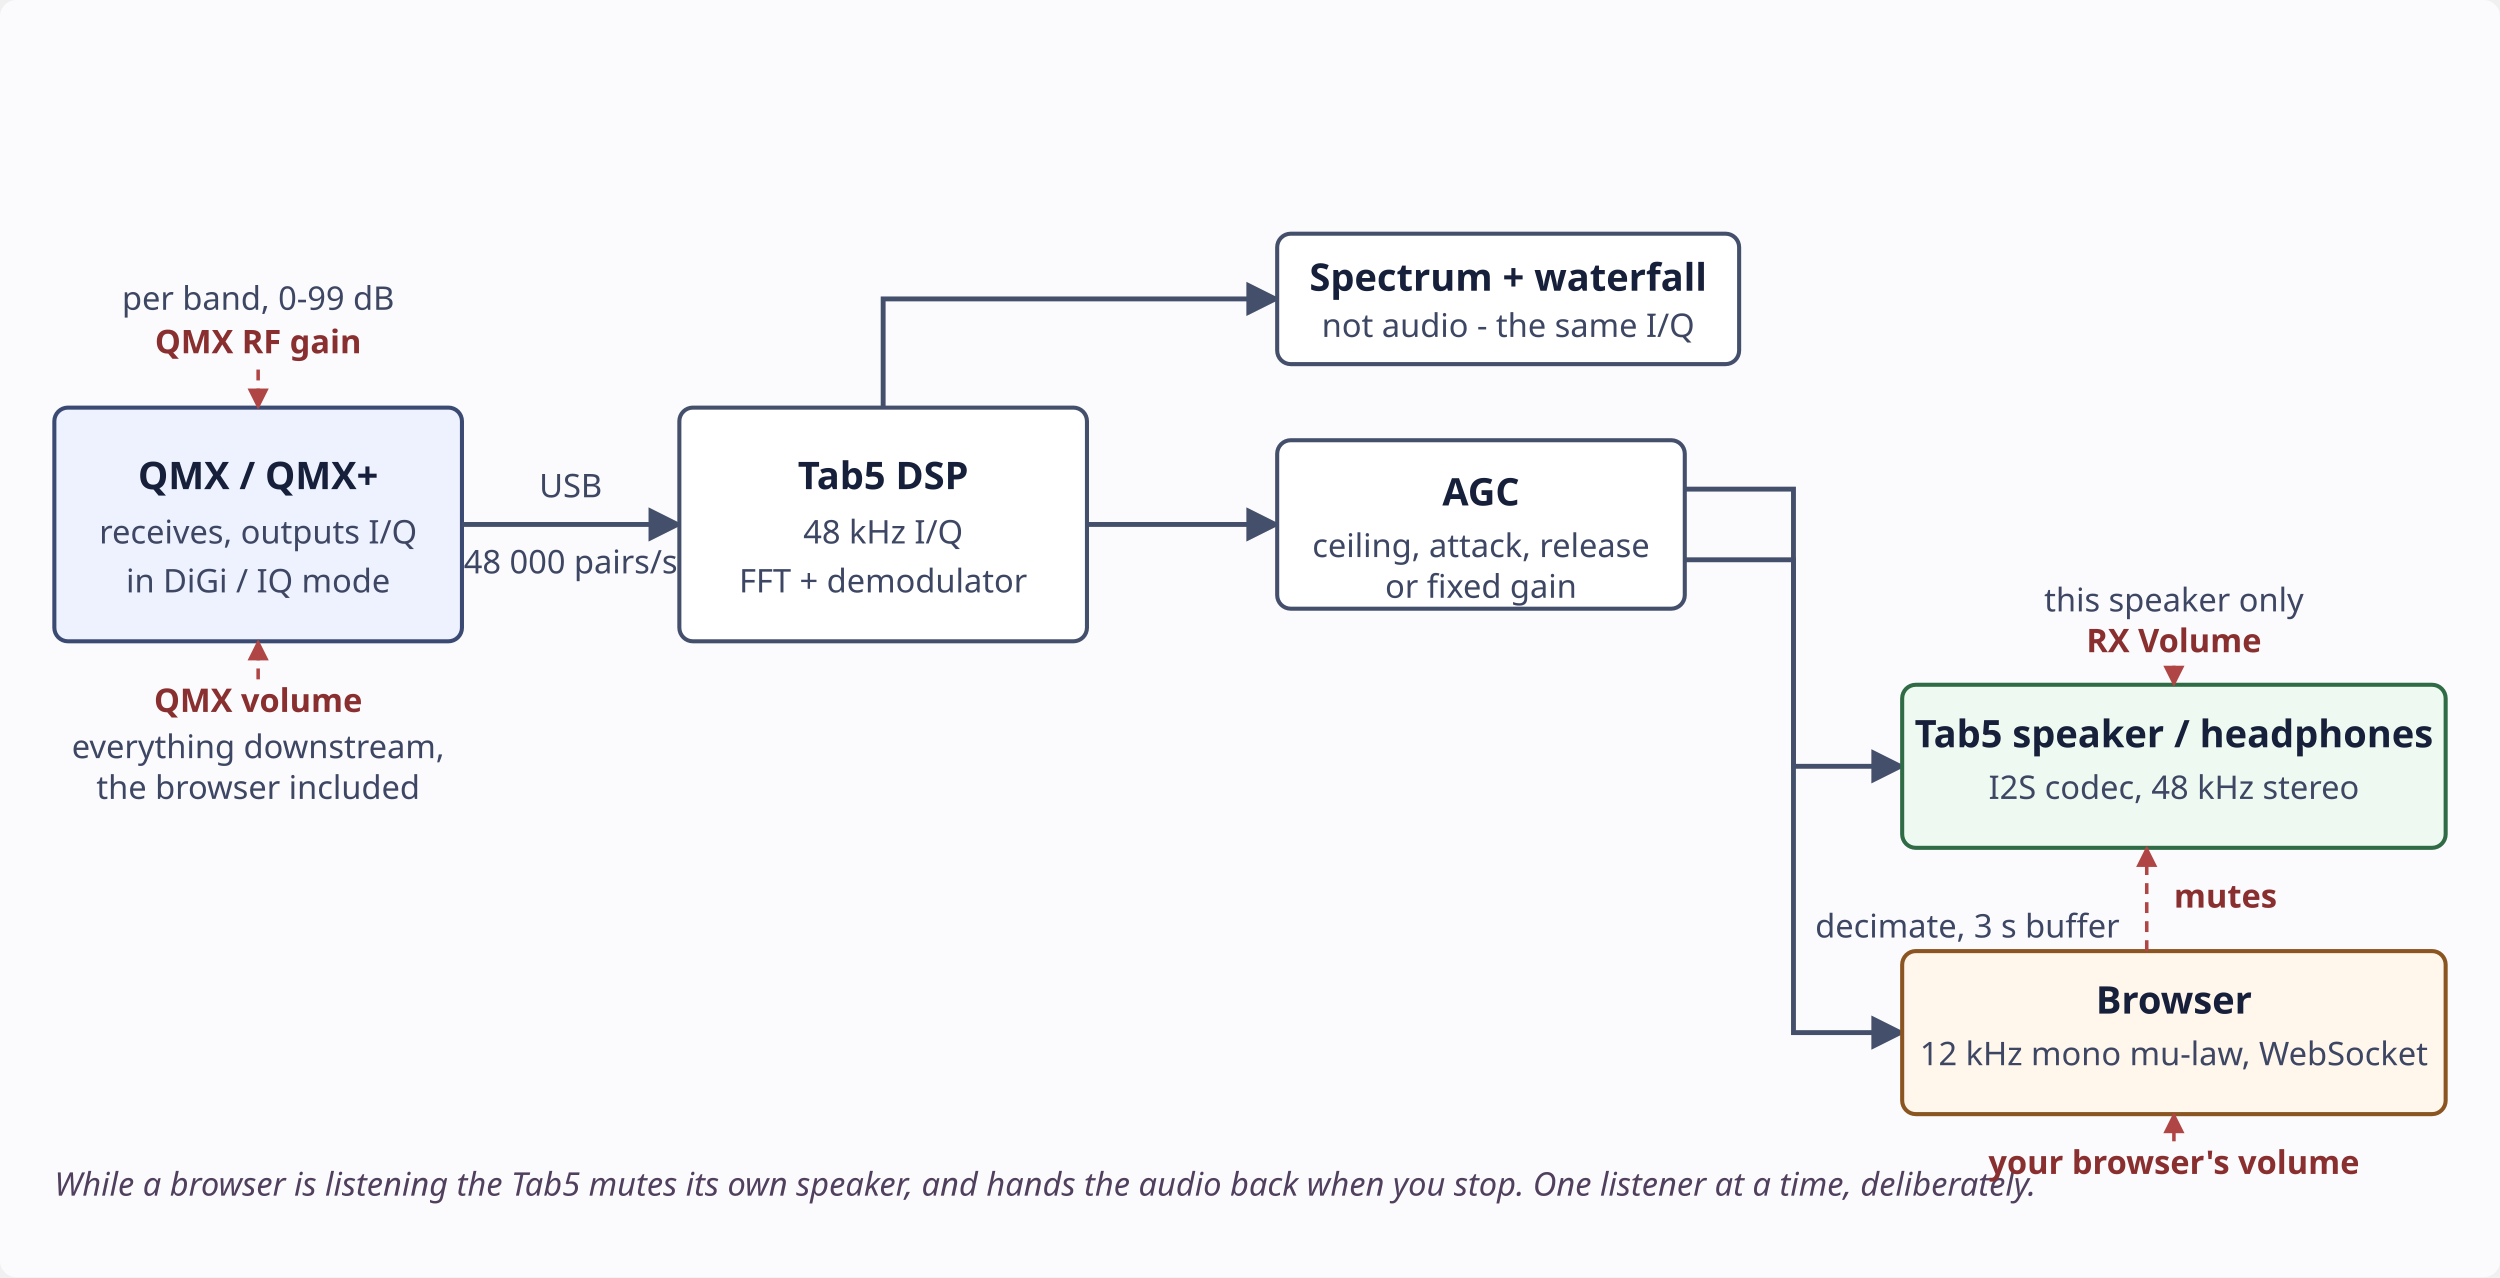
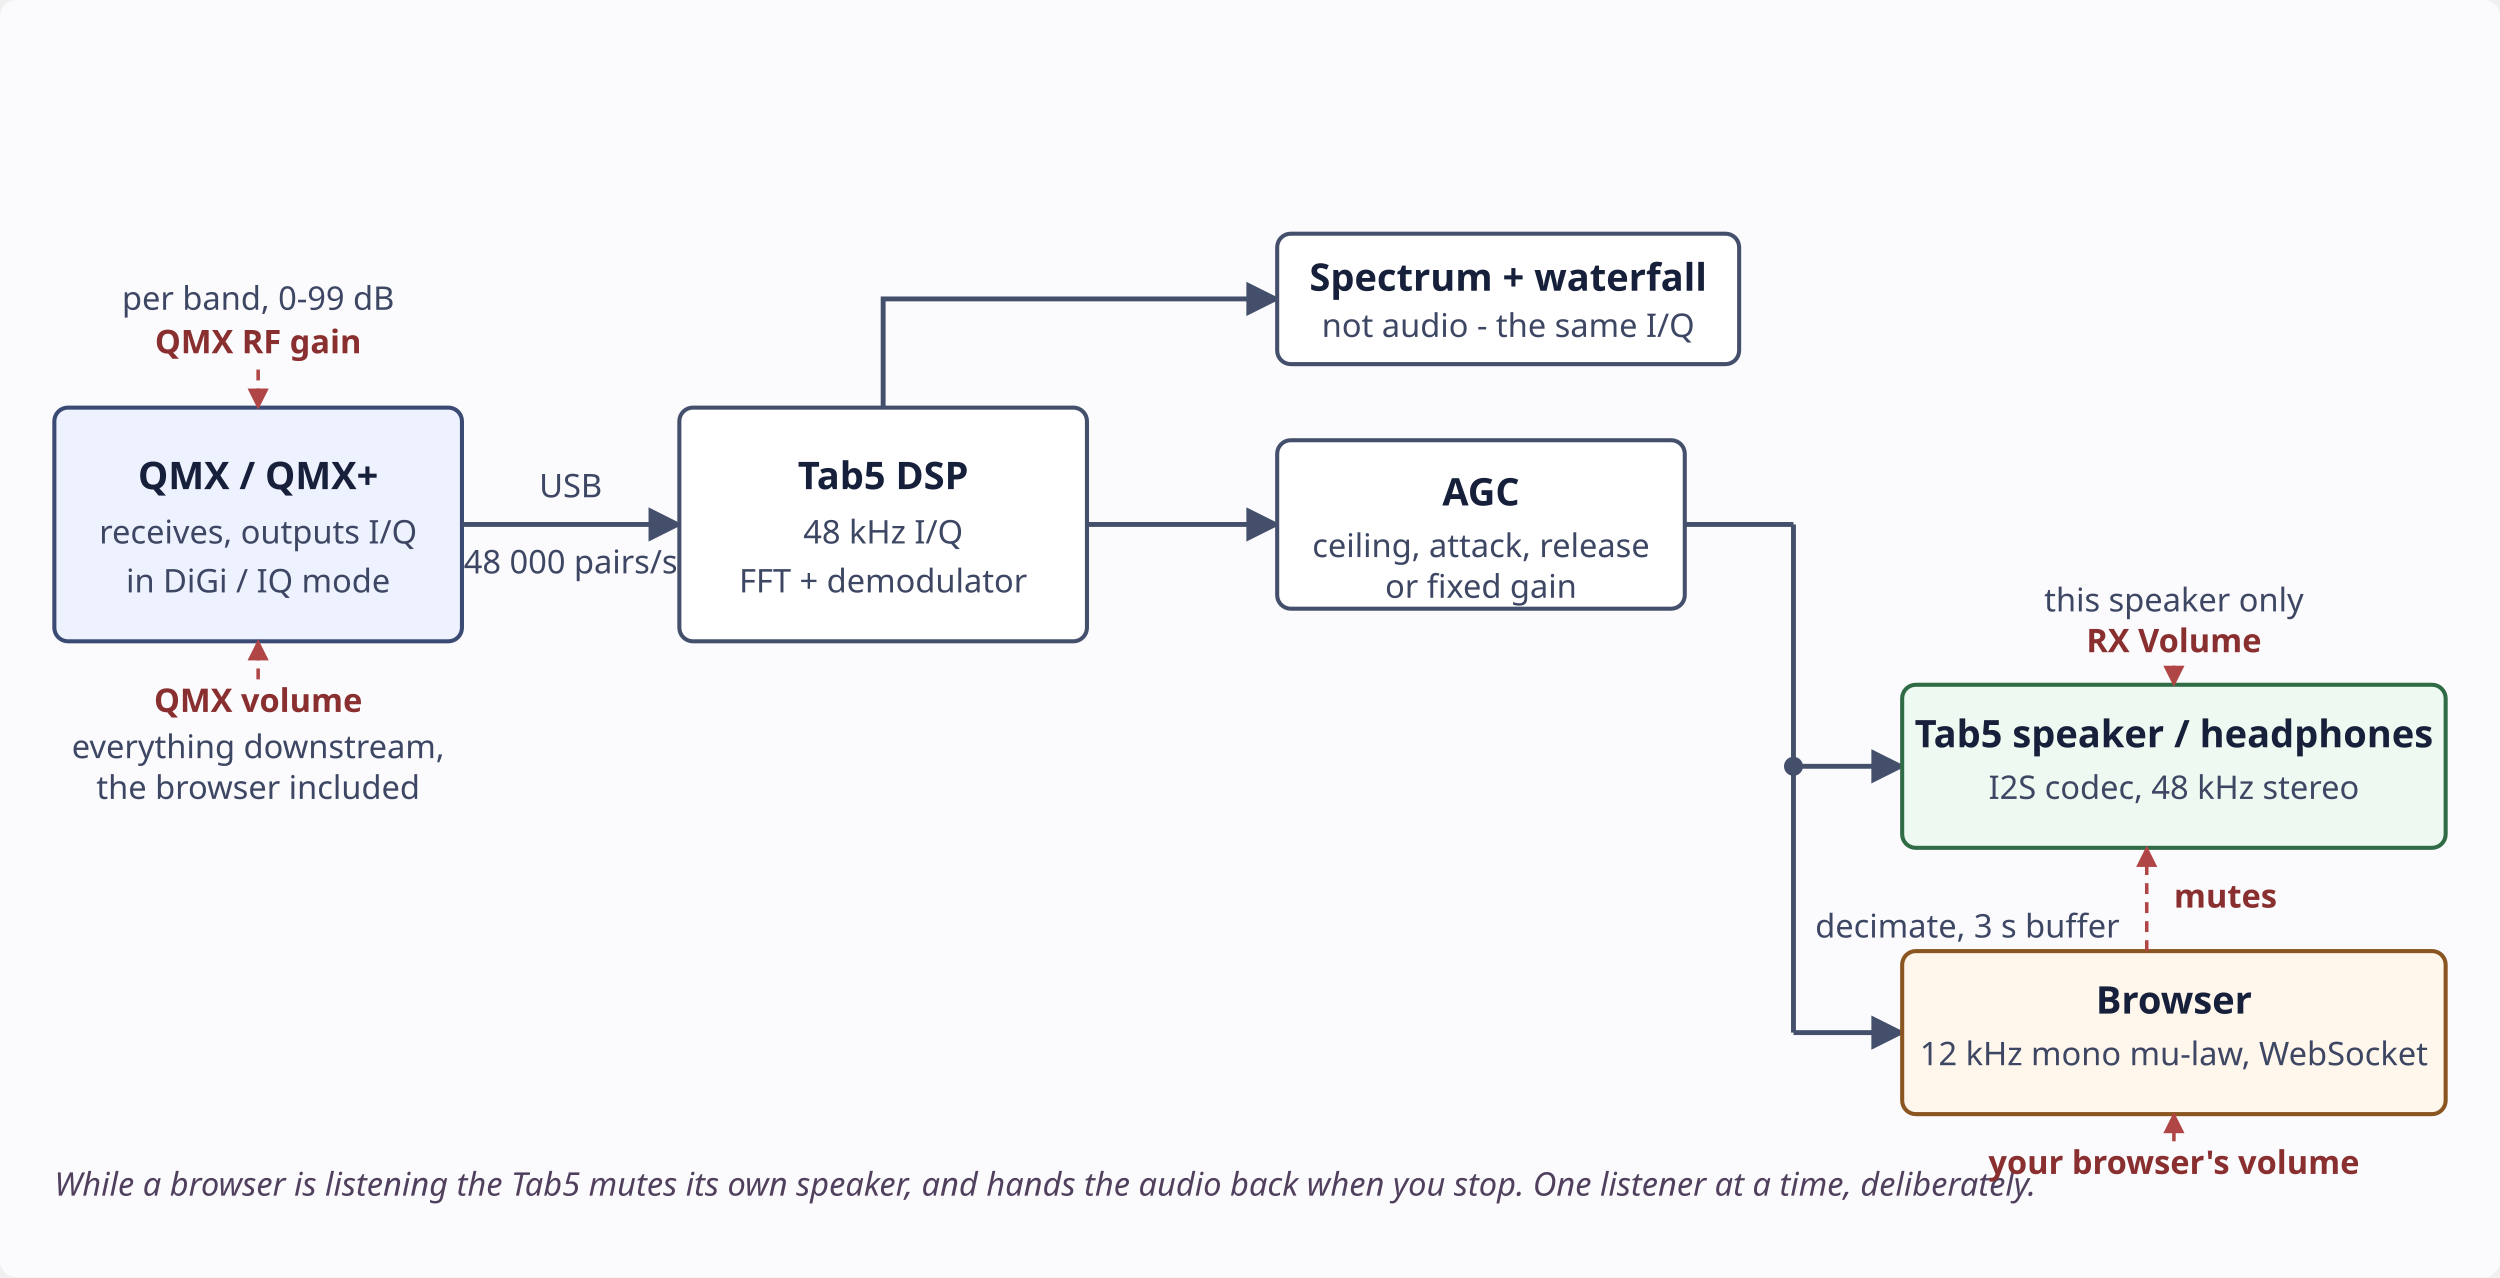
<svg xmlns="http://www.w3.org/2000/svg" viewBox="0 0 920 470" width="920" height="470" role="img" aria-labelledby="t d">
  <rect x="0" y="0" width="920" height="470" rx="6" fill="#fbfbfd" />
  <style>
    .box   { fill:#fff; stroke:#44506b; stroke-width:1.5; }
    .radio { fill:#eef2ff; stroke:#3b4a73; stroke-width:1.5; }
    .out   { fill:#eefaf1; stroke:#2f6b45; stroke-width:1.5; }
    .web   { fill:#fff6ec; stroke:#8a5520; stroke-width:1.5; }
    .h     { font:600 14px system-ui,sans-serif; fill:#17203a; }
    .s     { font:12px system-ui,sans-serif; fill:#3d4663; }
    .ctl   { font:600 12px system-ui,sans-serif; fill:#8a2f2f; }
    .note  { font:italic 12px system-ui,sans-serif; fill:#50405e; }
    .wire  { stroke:#44506b; stroke-width:1.8; fill:none; }
    .cwire { stroke:#b04545; stroke-width:1.3; fill:none; stroke-dasharray:4 3; }
  </style>
  <defs>
    <marker id="a" viewBox="0 0 10 10" refX="9" refY="5" markerWidth="7" markerHeight="7" orient="auto">
      <path d="M0,0 L10,5 L0,10 z" fill="#44506b" />
    </marker>
    <marker id="ca" viewBox="0 0 10 10" refX="9" refY="5" markerWidth="6" markerHeight="6" orient="auto">
      <path d="M0,0 L10,5 L0,10 z" fill="#b04545" />
    </marker>
  </defs>
  <rect class="radio" x="20" y="150" width="150" height="86" rx="5" />
  <text class="h" x="95" y="180" text-anchor="middle">QMX / QMX+</text>
  <text class="s" x="95" y="200" text-anchor="middle">receives, outputs I/Q</text>
  <text class="s" x="95" y="218" text-anchor="middle">in DiGi / IQ mode</text>
  <path class="wire" d="M170,193 L250,193" marker-end="url(#a)" />
  <text class="s" x="210" y="183" text-anchor="middle">USB</text>
  <text class="s" x="210" y="211" text-anchor="middle">48 000 pairs/s</text>
  <rect class="box" x="250" y="150" width="150" height="86" rx="5" />
  <text class="h" x="325" y="180" text-anchor="middle">Tab5 DSP</text>
  <text class="s" x="325" y="200" text-anchor="middle">48 kHz I/Q</text>
  <text class="s" x="325" y="218" text-anchor="middle">FFT + demodulator</text>
  <path class="wire" d="M325,150 L325,110 L470,110" marker-end="url(#a)" />
  <rect class="box" x="470" y="86" width="170" height="48" rx="5" />
  <text class="h" x="555" y="107" text-anchor="middle">Spectrum + waterfall</text>
  <text class="s" x="555" y="124" text-anchor="middle">not audio - the same I/Q</text>
  <path class="wire" d="M400,193 L470,193" marker-end="url(#a)" />
  <rect class="box" x="470" y="162" width="150" height="62" rx="5" />
  <text class="h" x="545" y="186" text-anchor="middle">AGC</text>
  <text class="s" x="545" y="205" text-anchor="middle">ceiling, attack, release</text>
  <text class="s" x="545" y="220" text-anchor="middle">or fixed gain</text>
-   <path class="wire" d="M620,180 L660,180 L660,282 L700,282" marker-end="url(#a)" />
+   <path class="wire" d="M620,193 L660,193" />
+   <path class="wire" d="M660,193 L660,380" />
+   <circle cx="660" cy="282" r="3.5" fill="#44506b" />
+   <path class="wire" d="M660,282 L700,282" marker-end="url(#a)" />
  <rect class="out" x="700" y="252" width="200" height="60" rx="5" />
  <text class="h" x="800" y="275" text-anchor="middle">Tab5 speaker / headphones</text>
  <text class="s" x="800" y="294" text-anchor="middle">I2S codec, 48 kHz stereo</text>
-   <path class="wire" d="M620,206 L660,206 L660,380 L700,380" marker-end="url(#a)" />
+   <path class="wire" d="M660,380 L700,380" marker-end="url(#a)" />
  <rect class="web" x="700" y="350" width="200" height="60" rx="5" />
  <text class="h" x="800" y="373" text-anchor="middle">Browser</text>
  <text class="s" x="800" y="392" text-anchor="middle">12 kHz mono mu-law, WebSocket</text>
  <text class="s" x="668" y="345">decimate, 3 s buffer</text>
  <path class="cwire" d="M790,350 L790,312" marker-end="url(#ca)" />
  <text class="ctl" x="800" y="334" text-anchor="start">mutes</text>
  <text class="note" x="20" y="440">While a browser is listening the Tab5 mutes its own speaker, and hands the audio back when you stop. One listener at a time, deliberately.</text>
  <text class="ctl" x="95" y="130" text-anchor="middle">QMX RF gain</text>
  <path class="cwire" d="M95,136 L95,150" marker-end="url(#ca)" />
  <text class="s" x="95" y="114" text-anchor="middle">per band, 0-99 dB</text>
  <text class="ctl" x="95" y="262" text-anchor="middle">QMX volume</text>
  <path class="cwire" d="M95,250 L95,236" marker-end="url(#ca)" />
  <text class="s" x="95" y="279" text-anchor="middle">everything downstream,</text>
  <text class="s" x="95" y="294" text-anchor="middle">the browser included</text>
  <text class="ctl" x="800" y="240" text-anchor="middle">RX Volume</text>
  <path class="cwire" d="M800,245 L800,252" marker-end="url(#ca)" />
  <text class="s" x="800" y="225" text-anchor="middle">this speaker only</text>
  <text class="ctl" x="800" y="432" text-anchor="middle">your browser's volume</text>
  <path class="cwire" d="M800,420 L800,410" marker-end="url(#ca)" />
</svg>
